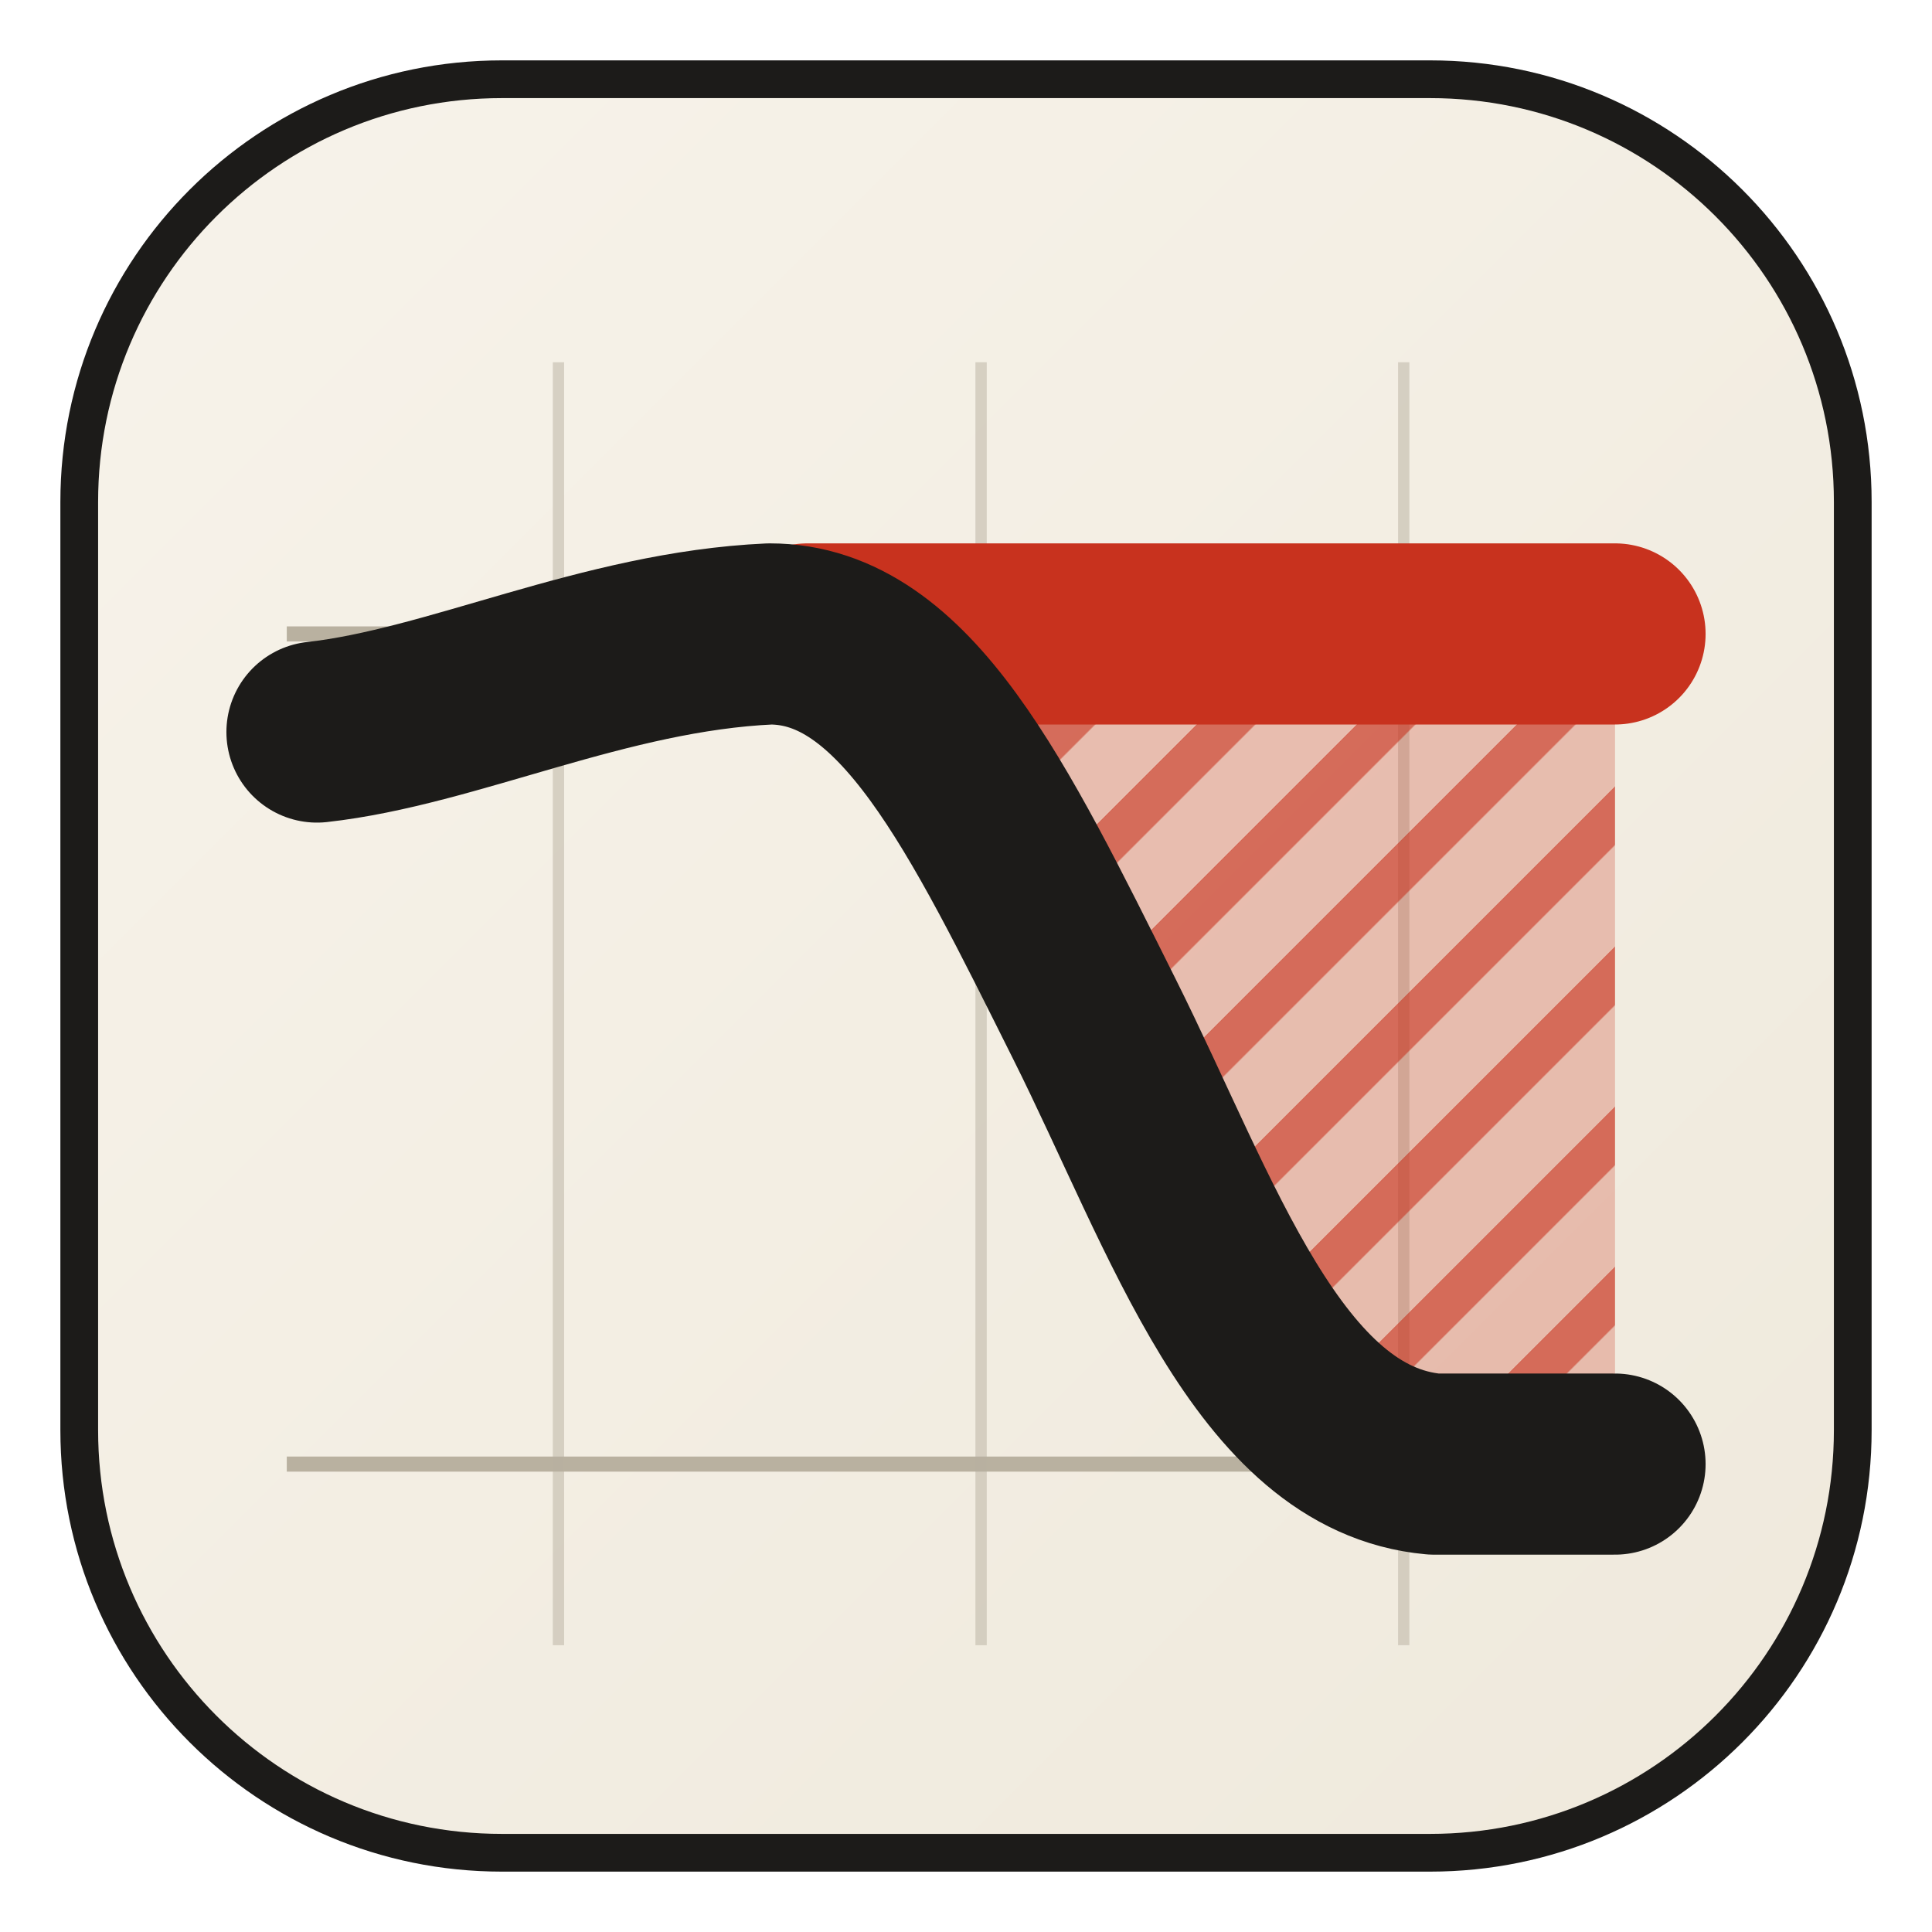
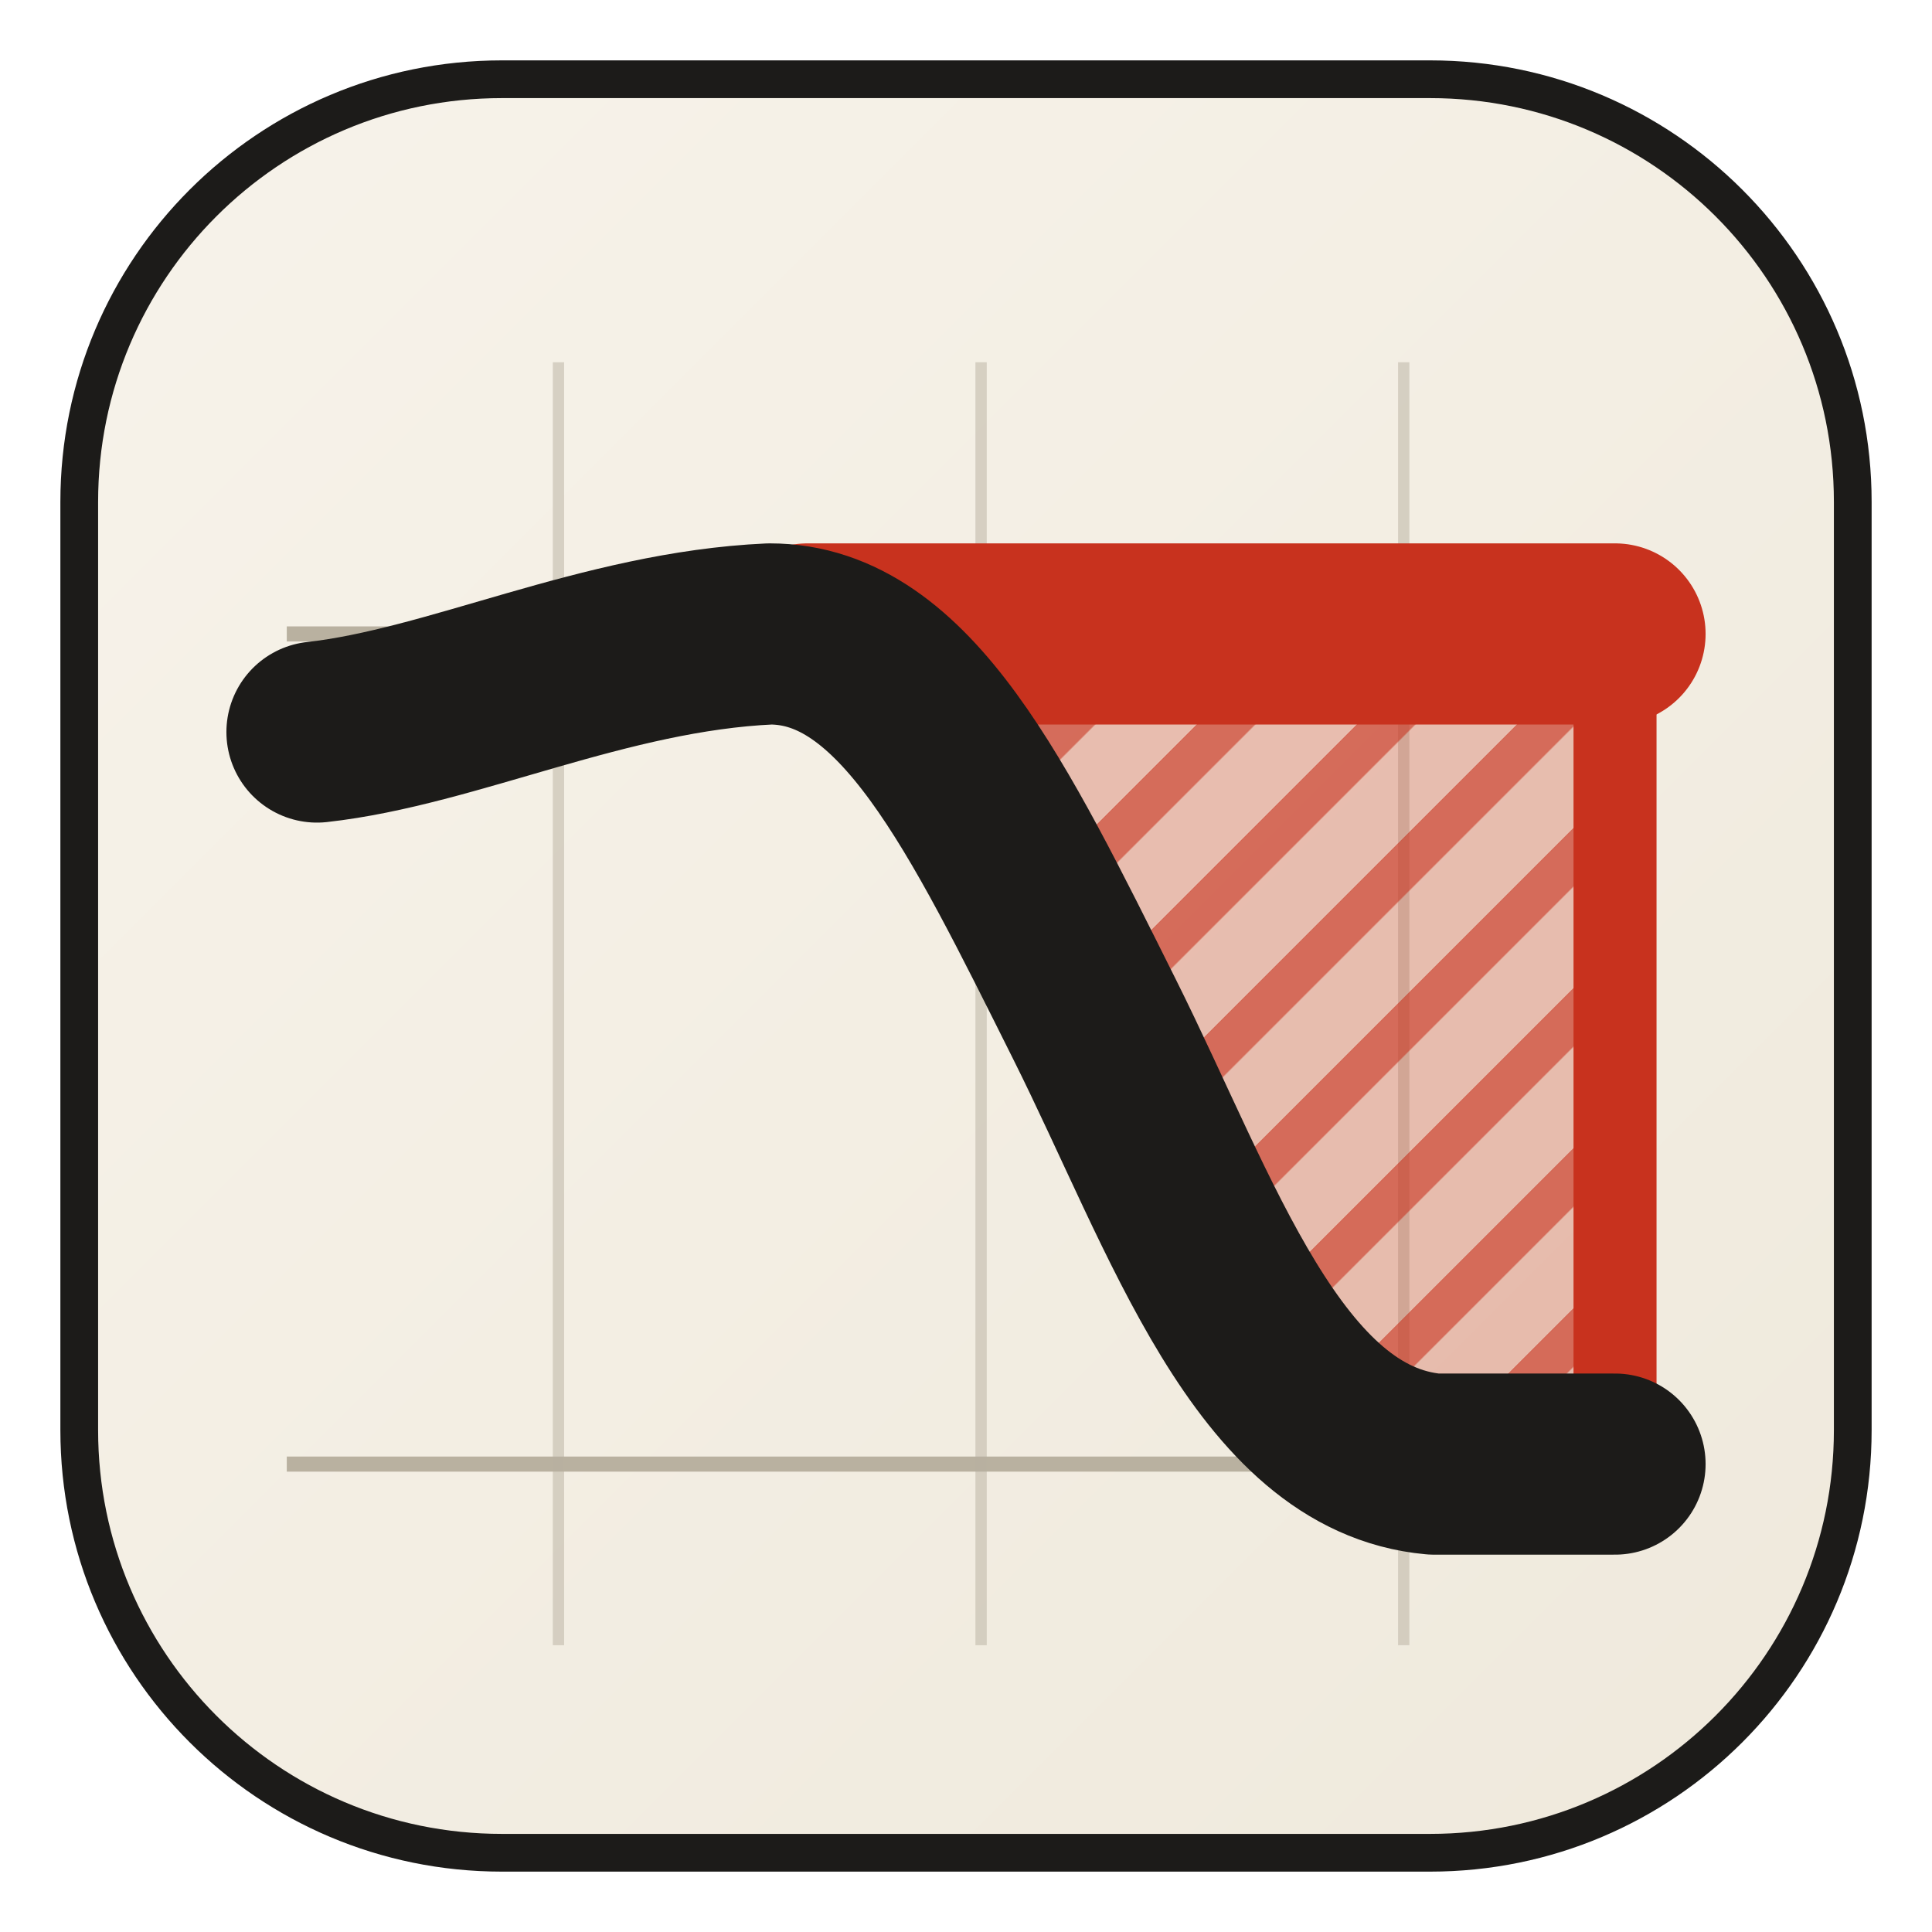
<svg xmlns="http://www.w3.org/2000/svg" viewBox="0 0 512 512" width="512" height="512" role="img" aria-label="Telltale — reads back what the cluster shows: Glass: 48 km/h, truth 0 at the stop. Without Telltale the red trace stays flat; with it, a green tick ends the lie.">
  <style>
    .breath { animation: tt-breath 6s ease-in-out infinite; }
    @keyframes tt-breath { 0%, 38% { opacity: 0; } 50% { opacity: 0.8; } 64% { opacity: 0.45; } 78% { opacity: 0.75; } 88%, 100% { opacity: 0; } }
    @media (prefers-reduced-motion: reduce) { * { animation: none !important; } }
  </style>
  <defs>
    <linearGradient id="ai-paper" x1="0" y1="0" x2="1" y2="1">
      <stop offset="0%" stop-color="#F7F3EA" />
      <stop offset="100%" stop-color="#EFE9DC" />
    </linearGradient>
    <pattern id="ai-hatch" width="30" height="30" patternUnits="userSpaceOnUse" patternTransform="rotate(45)">
      <rect width="30" height="30" fill="#C8321E" fill-opacity="0.26" />
      <rect width="11" height="30" fill="#C8321E" fill-opacity="0.58" />
    </pattern>
    <filter id="ai-glow" filterUnits="userSpaceOnUse" x="150" y="20" width="172" height="330">
      <feGaussianBlur stdDeviation="16" />
    </filter>
    <filter id="ai-pen" x="-100%" y="-100%" width="300%" height="300%">
      <feGaussianBlur stdDeviation="5" />
    </filter>
    <path id="ai-truth" d="M84 194 C120 190 160 170 204 168 C240 168 262 214 290 270 C316 322 336 384 380 388 H428" />
    <clipPath id="ai-lie">
      <rect x="150" y="96" width="330" height="320">
        <animate attributeName="x" dur="6s" repeatCount="indefinite" values="150;150;470;470;150;150" keyTimes="0;0.23;0.4;0.88;0.885;1" />
        <animate attributeName="width" dur="6s" repeatCount="indefinite" values="330;330;0;0;330;330" keyTimes="0;0.23;0.4;0.88;0.885;1" />
      </rect>
    </clipPath>
  </defs>
  <rect x="21" y="21" width="470" height="470" rx="112" fill="url(#ai-paper)" stroke="#1C1B19" stroke-width="10" />
  <path d="M76 168 H436 M76 388 H436" stroke="#B9B1A0" stroke-width="4" fill="none" />
  <path d="M148 96 V436 M260 96 V436 M372 96 V436" stroke="#B9B1A0" stroke-width="3" stroke-opacity="0.5" fill="none" />
  <g clip-path="url(#ai-lie)">
    <animate attributeName="opacity" dur="6s" repeatCount="indefinite" values="1;1;0;0;1;1" keyTimes="0;0.4;0.405;0.88;0.96;1" />
    <path d="M214 168 H428 V388 H380 C336 384 316 322 290 270 C266 222 246 180 214 168 Z" fill="url(#ai-hatch)" />
    <path d="M214 168 H428" stroke="#C8321E" stroke-width="48" stroke-linecap="round" fill="none" />
+     <path d="M428 186 V372" stroke="#C8321E" stroke-width="22" stroke-linecap="round" fill="none" />
  </g>
  <use href="#ai-truth" stroke="#1C1B19" stroke-width="48" stroke-linecap="round" stroke-linejoin="round" fill="none" />
  <g data-story="beat-2" opacity="0">
    <animate attributeName="opacity" dur="6s" repeatCount="indefinite" values="0;0;1;1;0;0" keyTimes="0;0.08;0.1;0.44;0.48;1" />
    <circle r="22" fill="#F7F3EA" filter="url(#ai-pen)" opacity="0.9" />
    <circle r="11" fill="#F7F3EA" stroke="#1C1B19" stroke-width="5" />
    <animateMotion dur="6s" repeatCount="indefinite" keyPoints="0;0;1;1" keyTimes="0;0.08;0.46;1" calcMode="linear">
      <mpath href="#ai-truth" />
    </animateMotion>
  </g>
  <circle data-story="beat-3" cx="236" cy="181" r="12" fill="none" stroke="#1F7A4D" stroke-width="6" opacity="0">
    <animate attributeName="r" dur="6s" repeatCount="indefinite" values="12;12;110;110" keyTimes="0;0.21;0.37;1" />
    <animate attributeName="opacity" dur="6s" repeatCount="indefinite" values="0;0;0.7;0;0" keyTimes="0;0.21;0.23;0.37;1" />
  </circle>
  <path data-story="beat-4" class="breath" d="M236 78 V286" stroke="#1F7A4D" stroke-width="72" stroke-linecap="round" fill="none" filter="url(#ai-glow)" opacity="0" />
  <path data-story="beat-3" d="M236 78 V286" stroke="#1F7A4D" stroke-width="36" stroke-linecap="round" fill="none" pathLength="100" stroke-dasharray="100 100" opacity="0">
    <animate attributeName="stroke-dashoffset" dur="6s" repeatCount="indefinite" values="100;100;0;0" keyTimes="0;0.19;0.23;1" />
    <animate attributeName="opacity" dur="6s" repeatCount="indefinite" values="0;0;1;1;0;0" keyTimes="0;0.19;0.2;0.88;0.96;1" />
  </path>
</svg>
